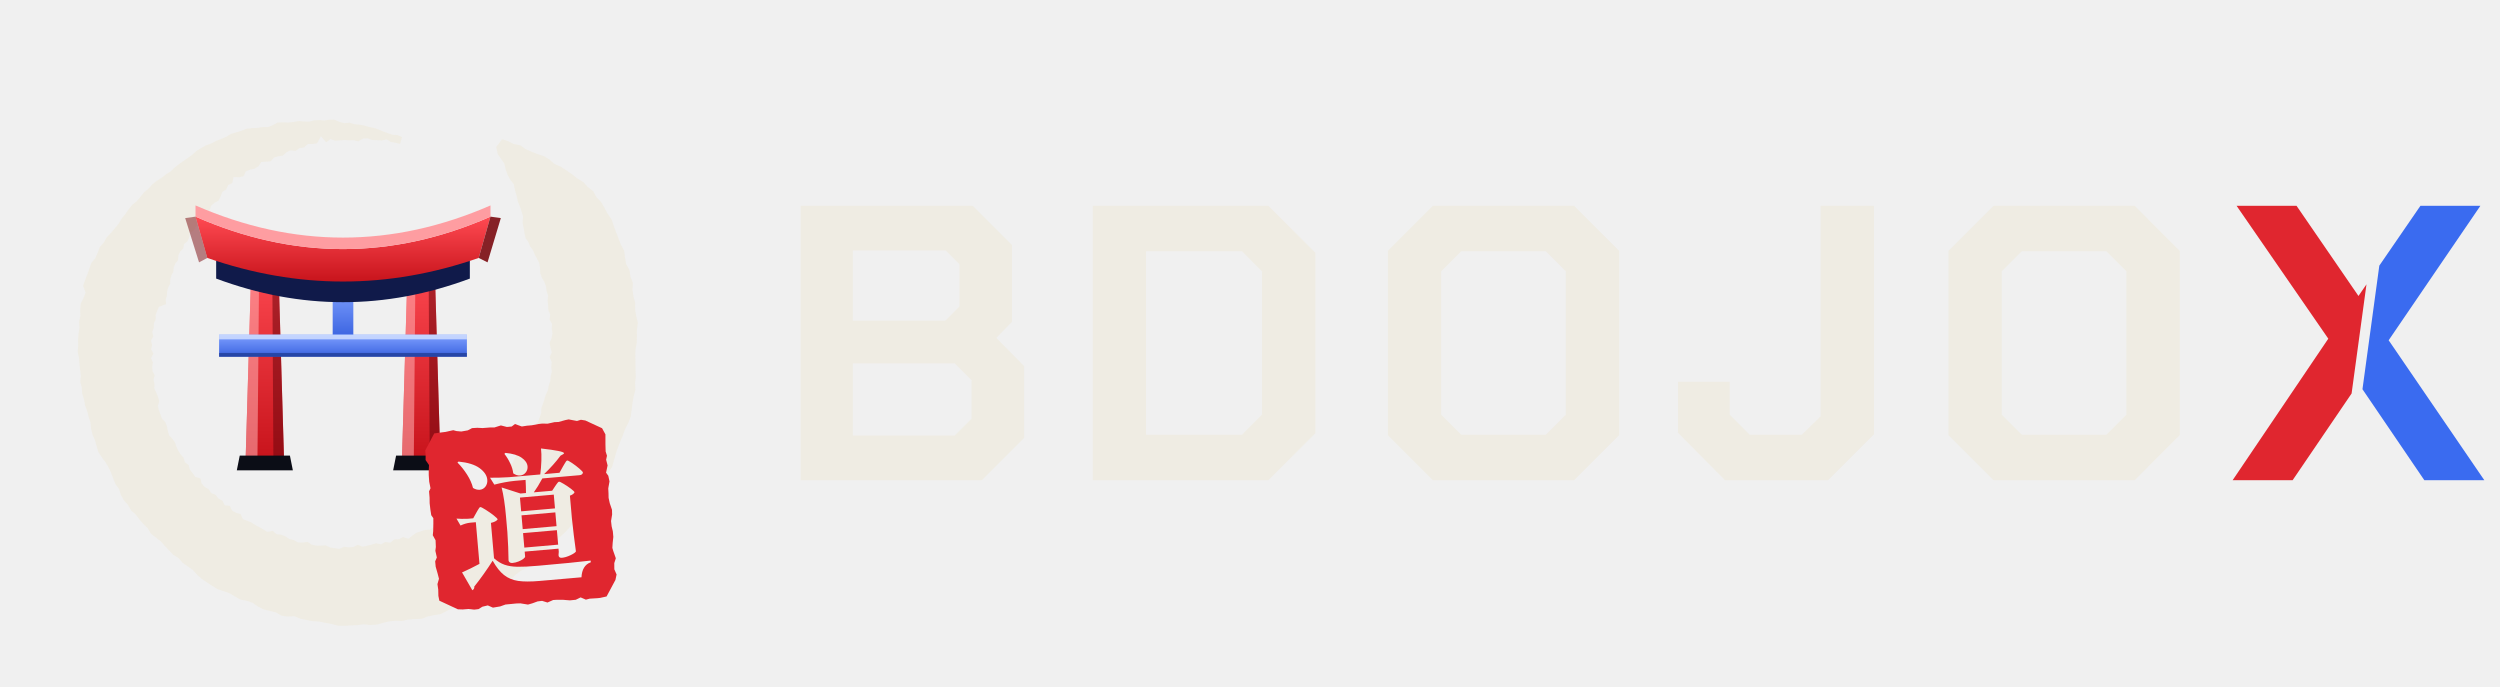
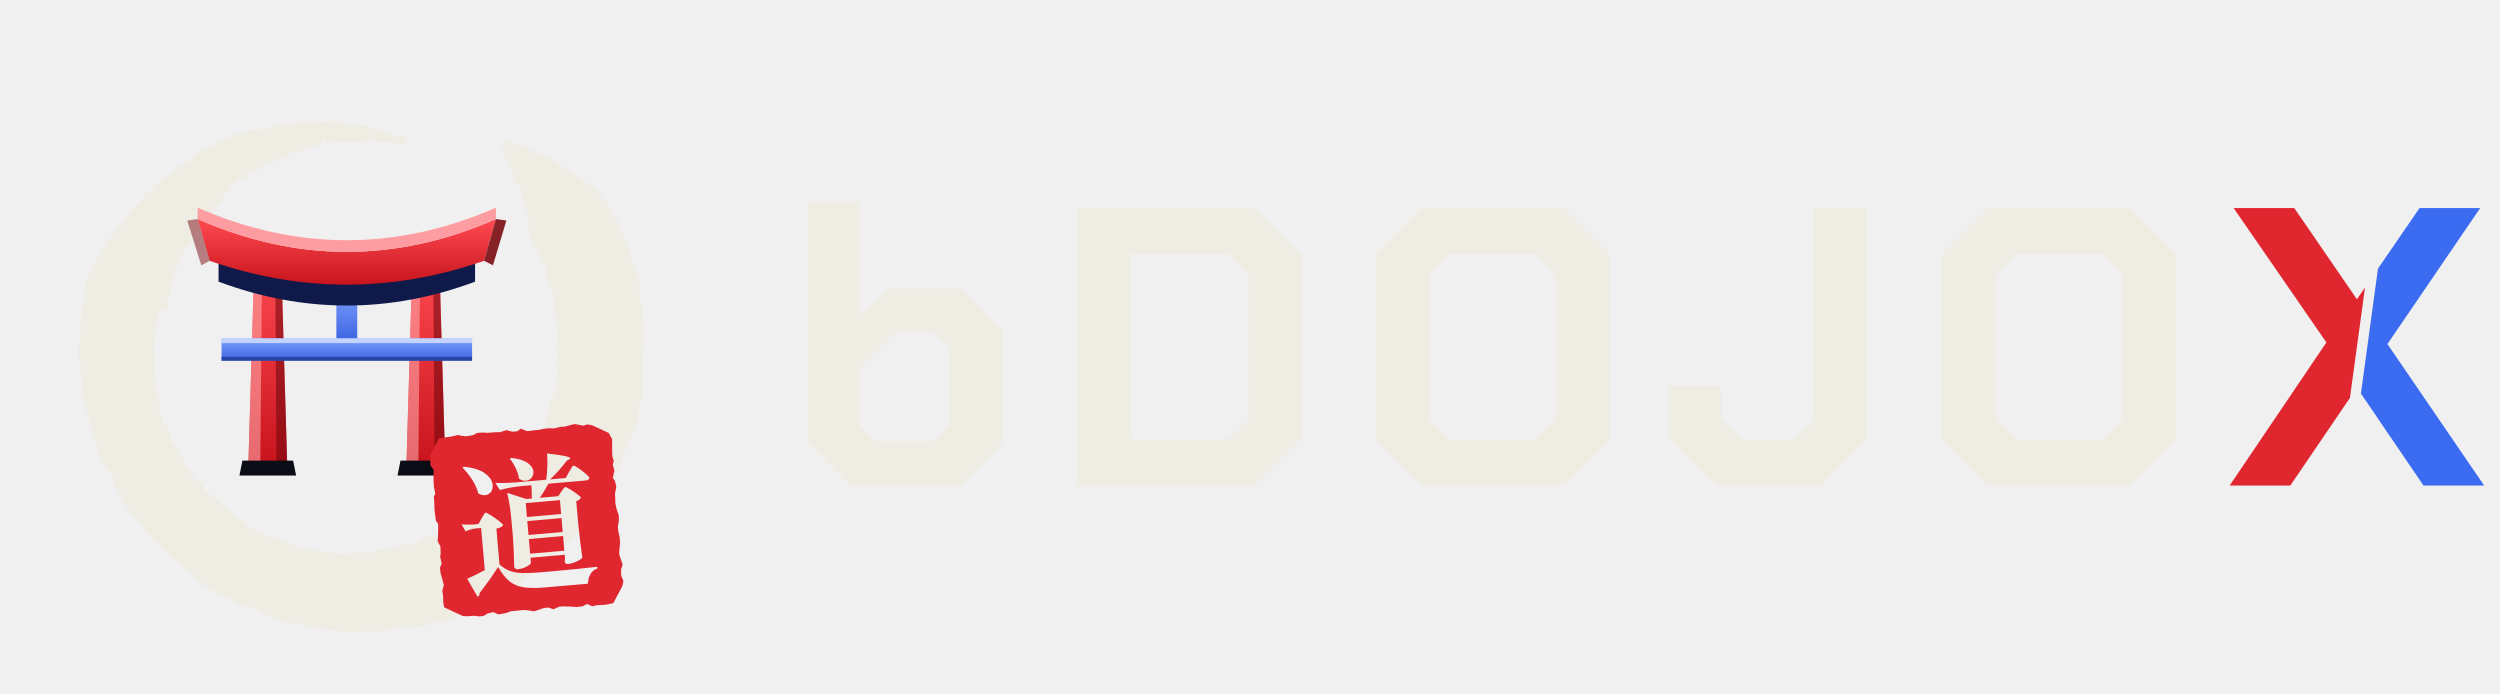
- <svg xmlns="http://www.w3.org/2000/svg" viewBox="0 0 728.86 200" width="728.86" height="200" role="img" aria-label="bDojoX">
+ <svg xmlns="http://www.w3.org/2000/svg" viewBox="0 0 720.86 200" width="720.86" height="200" role="img" aria-label="bDojoX">
  <path d="M146.42 40.59L148.15 41.17L149.74 41.97L151.71 42.37L153.13 43.42L154.85 44.18L156.66 44.9L158.6 45.54L160.23 46.53L161.59 47.77L163.48 48.59L165.12 49.67L166.75 50.79L168.28 52.01L170.07 53.09L171.37 54.53L172.99 55.8L173.89 57.51L175.3 58.95L176.26 60.64L177.17 62.36L178.31 63.98L178.93 65.85L179.6 67.68L180.31 69.49L181.02 71.31L181.95 73.06L182.22 75.02L182.53 76.96L183.51 78.71L183.81 80.65L184.51 82.5L184.4 84.51L184.69 86.43L185.19 88.33L185.17 90.3L185.5 92.22L185.97 94.14L185.69 96.11L185.68 98.06L185.64 100L185.26 101.93L185.23 103.87L185.28 105.81L185.29 107.76L185.36 109.73L185.16 111.67L185.24 113.65L184.74 115.55L184.4 117.48L184.16 119.43L183.91 121.39L183.21 123.23L182.28 125L181.62 126.83L180.87 128.64L180.15 130.45L179.54 132.3L179 134.19L178.46 136.09L177.42 137.76L176.4 139.43L175.46 141.14L174.31 142.73L172.91 144.15L172.03 145.89L170.64 147.29L169.84 149.08L168.53 150.52L167.36 152.06L166.19 153.6L164.9 155.04L163.49 156.37L162.02 157.63L160.56 158.89L159.14 160.19L157.97 161.73L156.62 163.1L155.23 164.44L153.6 165.48L151.87 166.39L150.34 167.54L148.95 168.88L147.01 169.43L145.56 170.7L143.8 171.47L141.95 172.08L140.26 172.93L138.57 173.77L136.82 174.49L135.26 175.61L133.48 176.27L131.89 177.37L130.16 178.17L128.46 179.04L126.55 179.34L124.68 179.73L122.91 180.41L120.97 180.49L119.05 180.61L117.23 181.05L115.3 180.98L113.44 181.16L111.62 181.61L109.79 182.1L107.92 182.22L106.02 182L104.17 182.25L102.3 182.34L100.43 182.45L98.56 182.41L96.71 181.94L94.87 181.6L93.04 181.2L91.19 181.1L89.37 180.76L87.56 180.37L85.81 179.66L83.92 179.74L82.08 179.51L80.42 178.54L78.63 178.1L76.85 177.66L75.19 176.83L73.63 175.73L71.9 175.16L70.09 174.79L68.48 173.91L66.91 172.96L65.18 172.36L63.44 171.75L61.87 170.82L60.35 169.8L58.84 168.78L57.46 167.56L56.21 166.16L54.74 165.13L53.26 164.1L52.05 162.71L50.52 161.76L49.29 160.44L48.04 159.15L46.85 157.8L45.43 156.7L44.01 155.61L43.09 154.01L41.8 152.77L40.64 151.42L39.55 150L38.21 148.8L37.32 147.23L36.14 145.89L35.25 144.34L34.71 142.56L33.67 141.13L33 139.47L32.36 137.8L31.63 136.2L30.71 134.7L29.63 133.26L28.67 131.76L28.17 130.05L27.69 128.34L26.97 126.73L26.55 125L26.38 123.21L25.85 121.54L25.42 119.84L24.8 118.19L24.5 116.46L23.95 114.78L23.85 113.02L23.4 111.31L23.57 109.52L23.36 107.78L23.16 106.05L23.02 104.3L22.64 102.57L22.8 100.81L22.76 99.06L22.88 97.31L23.18 95.57L23.04 93.81L23.43 92.09L23.38 90.32L23.5 88.57L24.33 86.93L24.95 85.28L24.22 83.34L24.79 81.67L25.46 80.03L26.03 78.37L26.59 76.71L27.77 75.27L28.48 73.68L29.07 72.06L30.27 70.69L31.11 69.18L32.38 67.89L33.49 66.55L34.6 65.22L35.44 63.77L36.52 62.46L37.46 61.07L38.51 59.76L39.87 58.67L40.93 57.4L41.97 56.11L43.27 55.04L44.35 53.8L45.64 52.75L47.09 51.86L48.37 50.83L49.78 49.95L50.93 48.83L52.2 47.83L53.52 46.91L54.85 46L56.13 45.05L57.31 43.96L58.69 43.14L60.09 42.36L61.63 41.81L63.03 41.06L64.53 40.5L65.98 39.87L67.31 39.04L68.85 38.59L70.36 38.15L71.8 37.55L73.41 37.36L75.04 37.28L76.58 37.04L78.2 37.04L79.6 36.45L80.96 35.72L82.52 35.67L84.09 35.73L85.6 35.57L87.07 35.29L88.61 35.41L90.13 35.47L91.57 35.09L93.05 35L94.55 35.14L96.02 34.89L97.5 34.9L98.99 35.54L100.45 35.92L101.91 35.76L103.34 36.22L104.79 36.34L106.22 36.6L107.62 37.02L109.04 37.29L110.41 37.78L111.76 38.34L113.11 38.83L114.46 39.28L115.9 39.4L117.22 39.96L116.64 41.96L115.31 41.63L113.96 41.39L112.73 40.64L111.26 40.97L109.9 40.87L108.53 40.83L107.22 40.31L105.84 40.41L104.42 41.21L103.1 40.88L101.75 40.92L100.41 40.83L99.07 40.94L97.73 41.03L96.36 40.54L95.09 41.49L93.56 39.72L92.44 41.78L91.12 41.99L89.77 41.99L88.61 42.99L87.3 43.19L86.14 44L84.74 43.82L83.53 44.38L82.46 45.36L81.15 45.56L79.89 45.93L78.91 47.01L77.56 47.14L76.17 47.23L75.33 48.5L74.22 49.18L72.9 49.47L71.68 49.95L71.02 51.38L69.69 51.68L68.1 51.62L67.72 53.38L66.53 53.94L65.91 55.25L64.83 55.95L64.31 57.31L63.69 58.53L62.53 59.11L61.59 59.95L61.1 61.24L60.02 61.93L59.37 63.03L58.18 63.65L57.92 65.06L57.14 66.03L56.55 67.14L55.41 67.84L55.16 69.18L54.67 70.34L53.66 71.16L53.43 72.46L52.51 73.35L52 74.48L51.92 75.82L51.15 76.8L50.65 77.92L50.53 79.21L49.97 80.29L49.64 81.47L49.61 82.75L49.01 83.83L48.73 85.01L48.64 86.24L48.3 87.4L48.43 88.66L46.33 89.47L45.82 90.64L45.38 91.84L45.39 93.1L44.85 94.3L44.83 95.56L44.38 96.79L44.7 98.07L44.03 99.32L44.34 100.58L44.06 101.86L44.74 103.09L44.03 104.41L44.57 105.63L44.4 106.92L44.46 108.2L45.1 109.38L44.76 110.74L45.05 111.98L44.99 113.31L45.58 114.48L46.04 115.68L46.43 116.89L46.03 118.37L46.33 119.64L46.79 120.85L47.22 122.08L48.19 123.07L48.66 124.27L48.93 125.57L49.27 126.86L50.17 127.85L50.98 128.87L51.4 130.13L51.93 131.34L52.63 132.43L53.5 133.42L53.9 134.74L54.99 135.55L55.35 136.94L56.18 137.96L56.94 139.04L58.41 139.47L58.78 140.94L59.65 141.93L60.81 142.62L61.58 143.74L62.86 144.27L63.67 145.34L64.85 145.98L65.5 147.31L67 147.47L67.66 148.87L68.82 149.51L70.15 149.87L70.82 151.36L72.09 151.83L73.33 152.34L74.45 153.09L75.64 153.7L76.81 154.37L77.97 155.08L79.52 154.76L80.59 155.73L81.95 155.89L83.19 156.38L84.37 157.15L85.68 157.45L86.89 158.16L88.27 158.17L89.67 157.98L90.9 158.8L92.22 159.08L93.58 159.07L94.94 158.99L96.25 159.62L97.6 159.83L98.95 160.02L100.31 159.42L101.66 159.59L103.01 159.49L104.32 158.83L105.72 159.4L107.05 159.1L108.36 158.77L109.67 158.38L111.09 158.71L112.33 158L113.77 158.24L114.92 157.27L116.3 157.21L117.51 156.57L119.1 157.08L120.21 156.15L121.36 155.35L122.64 154.93L123.92 154.49L125.37 154.41L126.53 153.69L127.45 152.51L128.7 152L130 151.54L131.19 150.89L132.52 150.46L133.26 149.13L134.54 148.61L135.45 147.56L136.79 147.09L138 146.42L138.82 145.3L140.28 144.9L141.08 143.75L141.96 142.7L143.03 141.85L144.06 140.94L145.16 140.09L146.14 139.13L146.72 137.83L147.35 136.59L148.59 135.82L149.54 134.82L150.07 133.52L150.73 132.32L152.01 131.5L152.73 130.32L153.3 129.06L153.89 127.82L154.48 126.57L155.21 125.39L155.74 124.12L156.84 123.08L157.3 121.77L157.79 120.46L157.81 119.01L158.3 117.71L158.71 116.39L159.12 115.07L159.72 113.79L159.99 112.42L160.42 111.09L160.56 109.7L160.88 108.34L160.71 106.92L160.85 105.54L160.25 104.11L160.87 102.76L160.51 101.37L160.22 100L160.79 98.62L161.07 97.23L160.86 95.85L160.96 94.45L160.21 93.14L160.42 91.72L159.86 90.41L159.81 89.02L159.64 87.65L159.8 86.19L159.36 84.87L159.18 83.48L158.67 82.17L157.97 80.94L157.51 79.64L157.45 78.18L157.23 76.76L156.61 75.5L155.92 74.28L155.4 72.98L154.56 71.84L154.04 70.54L153.22 69.4L152.91 67.95L152.66 66.45L152.34 64.96L152.49 63.11L152.05 61.62L151.55 60.16L150.97 58.72L150.62 57.07L150.14 55.48L149.8 53.73L148.85 52.5L148.05 51.11L147.45 49.47L147 47.62L146.04 46.28L145.1 44.89L144.66 42.84Z" fill="#efece3" />
  <g transform="translate(57 58) scale(0.86)">
    <defs>
      <linearGradient id="lr" x1="0" y1="0" x2="0" y2="1">
        <stop offset="0" stop-color="#ff4a52" />
        <stop offset="1" stop-color="#c8141c" />
      </linearGradient>
      <linearGradient id="lb" x1="0" y1="0" x2="0" y2="1">
        <stop offset="0" stop-color="#7fa0ff" />
        <stop offset="1" stop-color="#3a63e0" />
      </linearGradient>
    </defs>
    <path d="M19 20H28L30 88H17Z" fill="url(#lr)" />
    <path d="M19 20H21.6L21 88H17Z" fill="#ffb0b3" fill-opacity="0.55" />
    <path d="M26 20H28L30 88H26.4Z" fill="#6b070d" fill-opacity="0.55" />
    <path d="M15 87H32L33 92H14Z" fill="#0b0d16" />
    <path d="M72 20H81L83 88H70Z" fill="url(#lr)" />
    <path d="M72 20H74.6L74 88H70Z" fill="#ffb0b3" fill-opacity="0.55" />
    <path d="M79 20H81L83 88H79.4Z" fill="#6b070d" fill-opacity="0.55" />
    <path d="M68 87H85L86 92H67Z" fill="#0b0d16" />
    <rect x="46.5" y="30" width="7" height="17" fill="url(#lb)" />
    <rect x="8" y="46" width="84" height="7.5" fill="url(#lb)" />
    <path d="M8 46H92V47.6H8Z" fill="#d6e2ff" fill-opacity="0.8" />
    <path d="M8 52.2H92V53.5H8Z" fill="#16307f" fill-opacity="0.6" />
    <path d="M7 18Q50 34 93 18V27Q50 43 7 27Z" fill="#101a4a" />
    <path d="M0 6Q50 28 100 6L96 20Q50 36 4 20Z" fill="url(#lr)" />
    <path d="M0 6Q50 28 100 6L100 2.2Q50 24 0 2.2Z" fill="#ff9a9e" fill-opacity="0.95" />
    <path d="M100 6L96 20L99 21.5L103.5 6.5Z" fill="#7a0a10" fill-opacity="0.9" />
    <path d="M0 6L4 20L1.2 21.5L-3.5 6.5Z" fill="#7a0a10" fill-opacity="0.5" />
  </g>
  <g transform="rotate(-5 152 150)">
    <mask id="k5" maskUnits="userSpaceOnUse" x="122" y="120" width="60" height="60">
      <rect x="122" y="120" width="60" height="60" fill="#fff" />
      <path d="M161.55 143.88L162.50 142.68Q162.67 142.47 162.96 142.12Q163.25 141.76 163.44 141.60Q163.63 141.43 163.79 141.43Q164.04 141.43 165.10 142.20Q166.16 142.97 167.08 143.80Q168 144.63 168 144.92Q167.62 145.51 166.58 145.76L166.58 152.33Q166.66 157.49 166.91 162.11Q166.62 162.56 165.21 163.08Q163.79 163.60 162.67 163.60Q161.76 163.60 161.76 162.77Q161.76 162.77 161.92 161.77L161.92 160.86L152.02 160.86L152.02 162.31Q152.02 162.56 151.44 162.94Q150.86 163.31 149.96 163.58Q149.07 163.85 148.15 163.85Q147.69 163.85 147.40 163.60Q147.11 163.35 147.11 163.02Q147.40 159.28 147.49 154.74L147.49 150.17Q147.49 144.92 146.95 141.64L152.27 143.88L153.89 143.88Q154.06 141.72 154.10 140.06L150.90 140.06Q148.07 140.10 144.91 140.64L143.83 138.52Q146.11 138.77 149.36 138.85L158.51 138.85Q158.93 136.94 159.18 134.88Q159.43 132.82 159.38 131.32Q165.96 132.65 165.96 133.28Q165.96 133.40 165.62 133.57L164.88 133.90Q162.67 136.40 159.63 138.85L164.13 138.85L165.25 137.19Q165.50 136.85 165.81 136.40Q166.12 135.94 166.33 135.71Q166.54 135.48 166.71 135.48Q166.96 135.48 168.02 136.33Q169.08 137.19 170.01 138.14Q170.95 139.10 170.95 139.39Q170.78 140.06 169.87 140.06L159.01 140.06Q157.47 142.39 156.18 143.88L161.55 143.88M148.61 131.95L148.94 131.70Q152.06 132.28 153.54 133.53Q155.02 134.77 155.02 136.19Q155.02 137.19 154.33 137.92Q153.64 138.64 152.64 138.64Q151.65 138.64 150.69 137.85Q150.65 136.40 150.04 134.80Q149.44 133.19 148.61 131.95M134.76 133.28L135.09 133.03Q139.12 133.78 141.06 135.48Q142.99 137.19 142.99 139.02Q142.99 140.18 142.29 140.97Q141.58 141.76 140.54 141.76Q139.58 141.76 138.63 141.06Q138.33 139.10 137.23 137Q136.13 134.90 134.76 133.28M152.02 149.08L161.92 149.08L161.92 145.05L152.02 145.05L152.02 149.08M137.92 149.88L138.96 148.34Q139.12 148.09 139.44 147.65Q139.75 147.21 139.94 147Q140.12 146.80 140.29 146.80Q140.54 146.80 141.72 147.69Q142.91 148.59 143.95 149.56Q144.99 150.54 144.99 150.83Q144.45 151.46 142.95 151.66L142.95 162.02Q144.32 163.48 145.84 164.16Q147.36 164.85 149.52 165.08Q151.69 165.31 155.60 165.31Q166.08 165.31 170.95 165.14L170.95 165.64Q169.62 165.97 168.85 167.04Q168.08 168.10 167.87 169.76L155.64 169.76Q151.69 169.76 149.36 169.20Q147.03 168.64 145.43 167.14Q143.83 165.64 142.49 162.69Q141.20 164.39 139.48 166.41Q137.75 168.43 136.50 169.72Q136.50 170.13 136.34 170.36Q136.17 170.59 135.84 170.76L133.30 165.31Q135.88 164.44 138.58 163.27L138.58 151.08L136.88 151.08Q135.51 151.12 134.05 151.66L133.05 149.54Q134.42 149.79 136.38 149.88L137.92 149.88M161.92 154.28L161.92 150.25L152.02 150.25L152.02 154.28L161.92 154.28M161.92 155.45L152.02 155.45L152.02 159.69L161.92 159.69" fill="#000" />
    </mask>
    <path d="M128.75 124.24L131.1 124.12L132.06 124.09L134.36 123.78L135.28 124.12L136.66 124.37L138.59 124.2L139.87 123.66L141.41 123.7L142.95 123.91L145.16 123.93L146.38 124.04L148.31 123.61L150.03 124.21L151.43 124.2L152.44 123.56L154.37 124.45L155.89 124.35L157.31 124.35L159.36 124.15L160.37 124.12L161.93 124.29L163.96 124.02L165.15 124.07L167.14 123.7L168.15 123.58L170.53 124.25L171.7 124L172.97 124.32L177.63 126.99L178.45 128.86L178.31 130.52L178.2 131.8L178.08 133.85L178.36 135.11L178.01 136.24L178.29 137.93L177.66 140.01L178.23 140.95L178.44 142.63L177.9 144.62L177.85 146.03L177.76 147.39L177.96 148.97L178.44 150.93L178.36 152.3L177.88 154.18L177.92 155.74L178.14 157.23L178.14 158.85L177.81 160.51L177.58 162.01L177.76 162.92L178.32 165.11L177.75 166.48L177.61 168.28L178.13 169.84L177.66 171.39L174.67 175.97L172.79 176.22L172.02 176.24L169.69 176.18L168.57 176.37L167.11 175.58L165.63 176.15L163.91 176.17L161.91 175.83L160.29 175.68L159.07 175.64L157.35 176.23L155.83 175.61L154.52 175.65L152.92 176.08L151.64 176.33L149.46 175.78L148.29 175.71L146.63 175.73L145.11 175.74L143.5 176.16L141.38 176.33L139.94 175.55L138.34 175.79L137.15 176.39L135.9 176.43L134.27 176.1L132.57 176.09L131.16 175.92L125.99 172.95L125.83 171.53L125.95 169.71L125.86 168.08L126.44 166.57L126.17 164.96L125.79 162.99L125.78 161.41L126.36 160.33L126.1 158.35L126.34 157.26L126.43 155.31L125.75 153.77L125.97 152.58L126.21 150.37L126.34 148.83L125.81 147.91L125.7 146.24L125.65 144.41L125.77 142.77L125.78 140.93L126.28 140.08L126.07 138.12L126.1 136.21L126.21 134.94L126.43 133.28L125.57 131.76L125.72 130.12L125.72 128.94Z" fill="#e0262f" mask="url(#k5)" />
  </g>
-   <path d="M233.43 140L233.43 60L283.60 60L295.03 71.43L295.03 93.83L290.46 98.51L298.57 106.74L298.57 127.66L286.23 140L233.43 140M248.63 93.49L275.60 93.49L279.71 89.37L279.71 77.03L275.71 73.03L248.63 73.03L248.63 93.49M248.63 126.97L278.34 126.97L283.26 122.06L283.26 110.86L278.34 105.94L248.63 105.94" fill="#efece3" />
-   <path d="M318.57 140L318.57 60L369.77 60L383.49 73.71L383.49 126.29L369.77 140L318.57 140M334.11 126.74L362.11 126.74L367.94 120.91L367.94 79.09L362.11 73.26L334.11 73.26" fill="#efece3" />
-   <path d="M417.77 140L404.63 126.86L404.63 73.14L417.77 60L458.91 60L472.06 73.14L472.06 126.86L458.91 140L417.77 140M426 126.74L450.69 126.74L456.51 120.91L456.51 79.09L450.69 73.26L426 73.26L420.17 79.09L420.17 120.91" fill="#efece3" />
-   <path d="M502.91 140L489.20 126.17L489.20 111.31L504.29 111.31L504.29 120.91L510.11 126.74L525.31 126.74L530.80 121.37L530.80 60L546.34 60L546.34 126.63L532.97 140" fill="#efece3" />
-   <path d="M581.20 140L568.06 126.86L568.06 73.14L581.20 60L622.34 60L635.49 73.14L635.49 126.86L622.34 140L581.20 140M589.43 126.74L614.11 126.74L619.94 120.91L619.94 79.09L614.11 73.26L589.43 73.26L583.60 79.09L583.60 120.91" fill="#efece3" />
+   <path d="M245.09 140L232.86 127.66L232.86 58.40L247.94 58.40L247.94 90.97L256.29 83.09L277.09 83.09L288.86 94.97L288.86 128.11L277.09 140L245.09 140M252.29 127.20L269.43 127.20L273.77 122.74L273.77 100.34L269.43 95.89L258.23 95.89L247.94 106.17L247.94 122.74" fill="#efece3" />
+   <path d="M310.57 140L310.57 60L361.77 60L375.49 73.71L375.49 126.29L361.77 140L310.57 140M326.11 126.74L354.11 126.74L359.94 120.91L359.94 79.09L354.11 73.26L326.11 73.26" fill="#efece3" />
+   <path d="M409.77 140L396.63 126.86L396.63 73.14L409.77 60L450.91 60L464.06 73.14L464.06 126.86L450.91 140L409.77 140M418 126.74L442.69 126.74L448.51 120.91L448.51 79.09L442.69 73.26L418 73.26L412.17 79.09L412.17 120.91" fill="#efece3" />
+   <path d="M494.91 140L481.20 126.17L481.20 111.31L496.29 111.31L496.29 120.91L502.11 126.74L517.31 126.74L522.80 121.37L522.80 60L538.34 60L538.34 126.63L524.97 140" fill="#efece3" />
+   <path d="M573.20 140L560.06 126.86L560.06 73.14L573.20 60L614.34 60L627.49 73.14L627.49 126.86L614.34 140L573.20 140M581.43 126.74L606.11 126.74L611.94 120.91L611.94 79.09L606.11 73.26L581.43 73.26L575.60 79.09L575.60 120.91" fill="#efece3" />
  <defs>
    <clipPath id="wx4a">
-       <path d="M646.34 56H693.6L681.6 144H646.34Z" />
+       <path d="M638.34 56H685.6L673.6 144H638.34Z" />
    </clipPath>
    <clipPath id="wx4b">
-       <path d="M696.6 56H728.86V144H684.6Z" />
+       <path d="M688.6 56H720.86V144H676.6Z" />
    </clipPath>
  </defs>
-   <path d="M650.91 140L678.80 98.74L652.06 60L669.54 60L687.60 86.29L705.66 60L723.14 60L696.40 99.20L724.29 140L706.80 140L687.60 111.77L668.40 140" fill="#e0262f" clip-path="url(#wx4a)" />
-   <path d="M650.91 140L678.80 98.74L652.06 60L669.54 60L687.60 86.29L705.66 60L723.14 60L696.40 99.20L724.29 140L706.80 140L687.60 111.77L668.40 140" fill="#3a6bf0" clip-path="url(#wx4b)" />
+   <path d="M642.91 140L670.80 98.74L644.06 60L661.54 60L679.60 86.29L697.66 60L715.14 60L688.40 99.20L716.29 140L698.80 140L679.60 111.77L660.40 140" fill="#e0262f" clip-path="url(#wx4a)" />
+   <path d="M642.91 140L670.80 98.74L644.06 60L661.54 60L679.60 86.29L697.66 60L715.14 60L688.40 99.20L716.29 140L698.80 140L679.60 111.77L660.40 140" fill="#3a6bf0" clip-path="url(#wx4b)" />
</svg>
